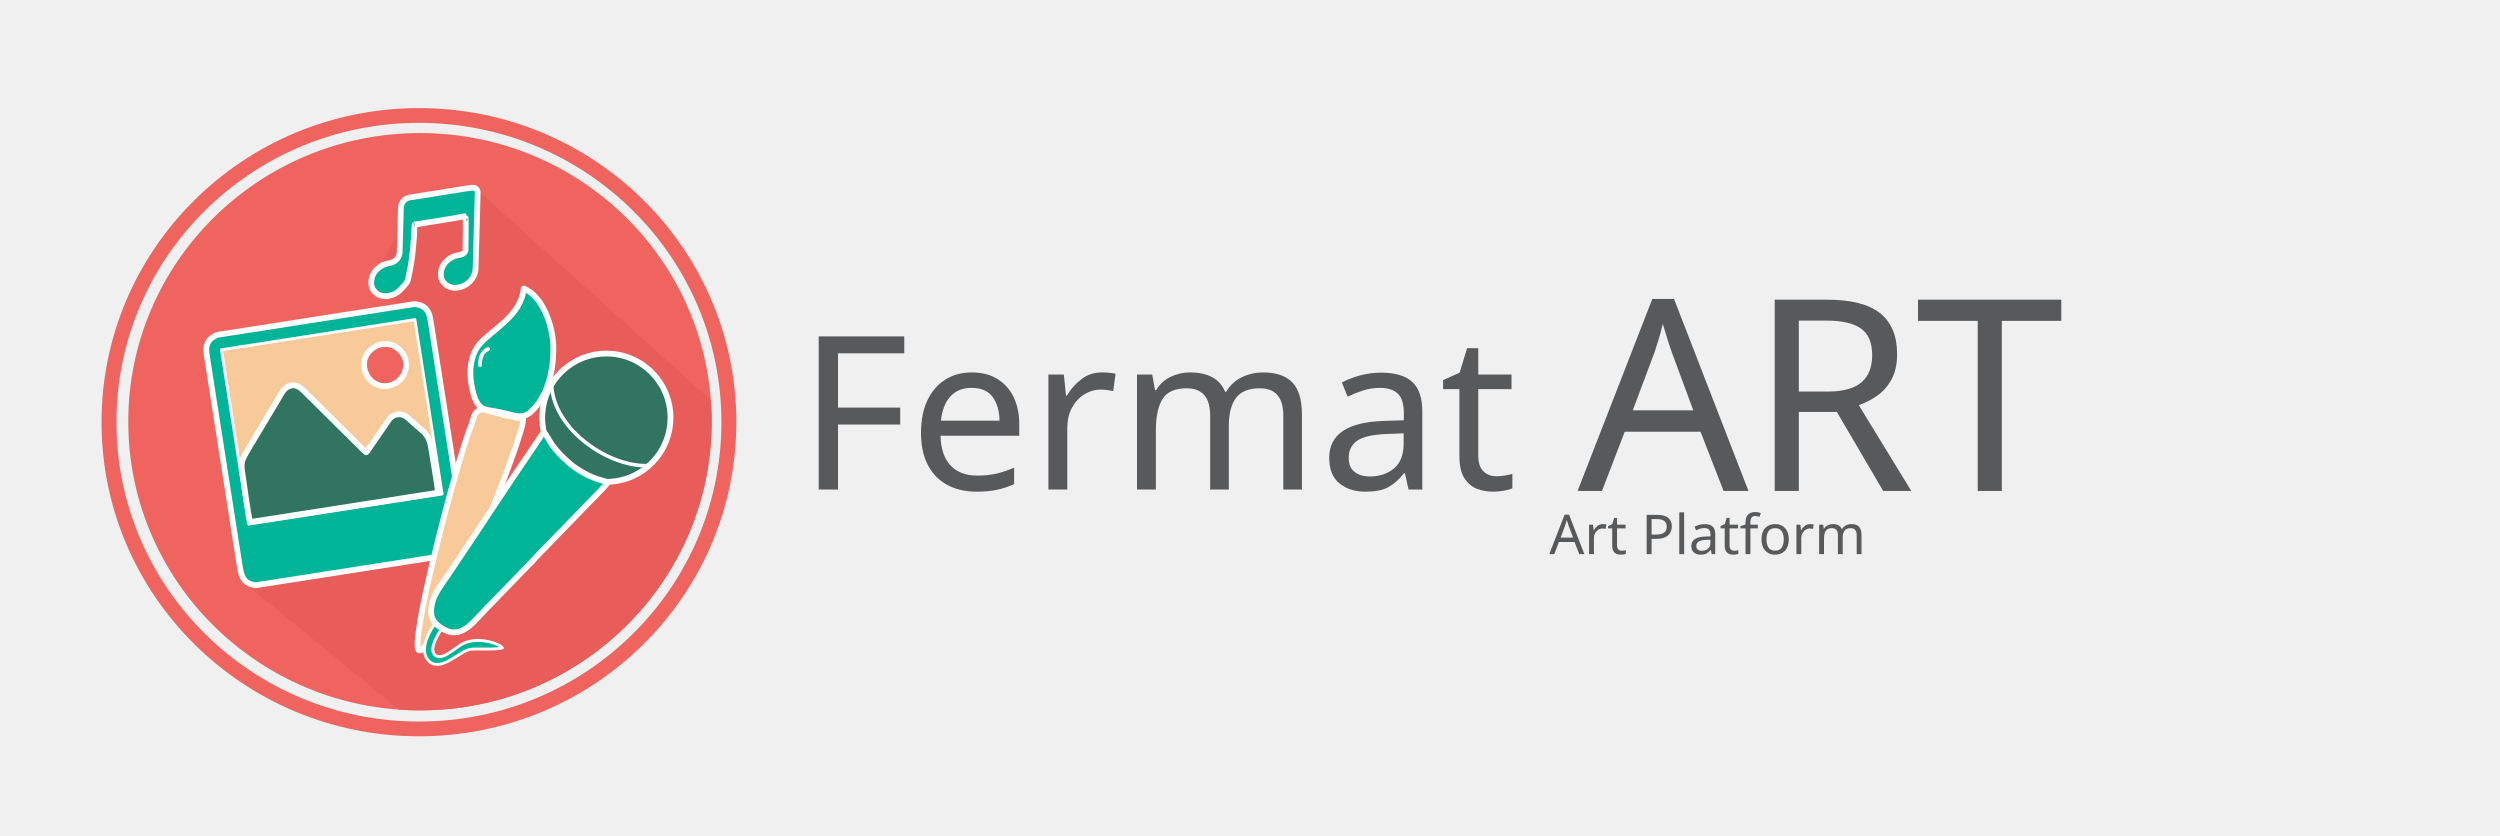
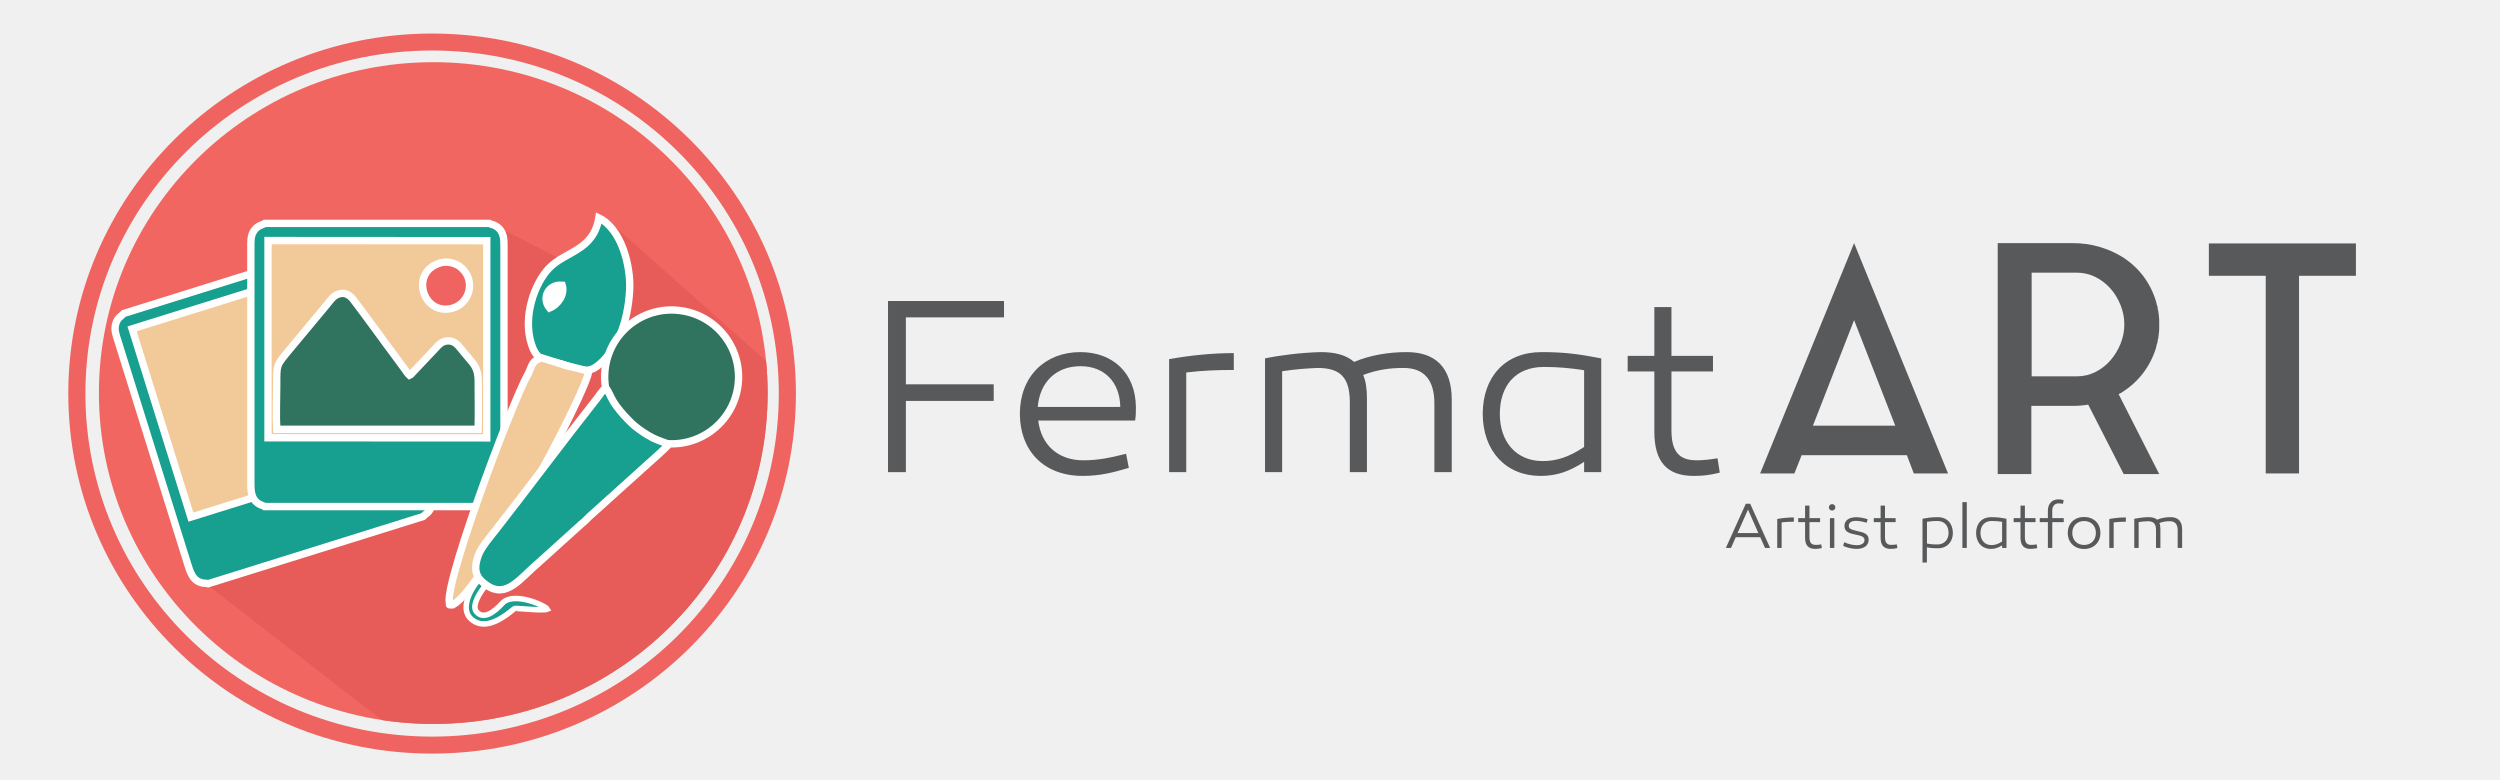
- <svg xmlns="http://www.w3.org/2000/svg" xmlns:xlink="http://www.w3.org/1999/xlink" version="1.1" id="Capa_1" x="0px" y="0px" width="1732.023px" height="579px" viewBox="0 0 1732.023 579" enable-background="new 0 0 1732.023 579" xml:space="preserve">
-   <g id="Capa_1_1_" display="none">
- </g>
-   <g id="fermat_BNK">
+ <svg xmlns="http://www.w3.org/2000/svg" xmlns:xlink="http://www.w3.org/1999/xlink" version="1.1" id="Capa_1" x="0px" y="0px" width="340px" height="106px" viewBox="0 0 340 106" enable-background="new 0 0 340 106" xml:space="preserve">
+   <g>
    <g>
-       <text transform="matrix(1 0 0 1 1092.976 340.1201)" fill="#58595B" font-family="'AquaGrotesque'" font-size="185.545">ART</text>
-       <g>
-         <text transform="matrix(1 0 0 1 1073.34 383.9131)" fill="#58595B" font-family="'Canaro-LightDEMO'" font-size="38.122">Art Platform</text>
-       </g>
-       <text transform="matrix(1 0 0 1 552.7856 339.1592)" fill="#58595B" font-family="'Canaro-LightDEMO'" font-size="148.605">Fermat</text>
+       <path fill="#58595B" d="M239.379,64.389l12.778-31.325l12.777,31.325h-4.658l-0.94-2.479h-14.315l-0.983,2.479H239.379z     M246.559,57.894h11.196l-5.598-14.359L246.559,57.894z" />
+       <path fill="#58595B" d="M293.226,47.295c-0.399,1.282-0.99,2.436-1.774,3.461c-0.783,1.026-1.745,1.895-2.884,2.607    c-0.058,0.058-0.129,0.1-0.214,0.128c-0.086,0.029-0.157,0.072-0.214,0.128l5.513,10.855h-4.829l-4.829-9.445    c-0.342,0.059-0.684,0.101-1.025,0.129c-0.342,0.029-0.713,0.043-1.111,0.043h-5.598v9.273h-4.573V33.064h10.171    c1.282,0,2.485,0.165,3.611,0.492c1.125,0.328,2.158,0.776,3.099,1.346c2.308,1.453,3.859,3.49,4.658,6.111    c0.027,0.143,0.057,0.271,0.085,0.385c0.028,0.114,0.071,0.242,0.128,0.385v0.213c0.057,0.143,0.093,0.299,0.107,0.47    c0.014,0.171,0.035,0.342,0.063,0.513v0.043c0.028,0.171,0.043,0.342,0.043,0.513s0,0.356,0,0.556v0.042v0.085    c0,0.171,0,0.342,0,0.513c0,0.171-0.015,0.342-0.043,0.513v0.085c-0.028,0.171-0.05,0.335-0.063,0.491    c-0.015,0.157-0.051,0.321-0.107,0.492v0.171C293.324,46.797,293.253,47.067,293.226,47.295z M282.413,51.184    c0.94,0,1.802-0.2,2.586-0.6c0.783-0.4,1.459-0.929,2.029-1.586c0.569-0.657,1.025-1.407,1.368-2.251    c0.342-0.842,0.513-1.721,0.513-2.636c0-0.886-0.171-1.758-0.513-2.615c-0.343-0.857-0.799-1.607-1.368-2.25    c-0.57-0.643-1.246-1.165-2.029-1.564c-0.784-0.4-1.646-0.601-2.586-0.601h-6.111v14.103H282.413z" />
+       <path fill="#58595B" d="M300.404,33.107h20v4.401h-7.735v26.88h-4.529v-26.88h-7.735V33.107z" />
    </g>
-     <path fill="#F06460" d="M290.238,74.889c121.452,0,219.904,97.427,219.904,217.612c0,120.187-98.452,217.611-219.903,217.611   c-121.45,0-219.905-97.427-219.905-217.611C70.333,172.316,168.789,74.889,290.238,74.889L290.238,74.889z M290.238,85.121   c-115.739,0-209.566,92.848-209.566,207.38c0,114.536,93.827,207.384,209.566,207.384c115.74,0,209.564-92.848,209.564-207.384   C499.803,177.968,405.978,85.121,290.238,85.121z" />
-     <path fill="#F06460" d="M290.951,92.189c111.613,0,202.093,89.537,202.093,199.982c0,110.446-90.479,199.979-202.093,199.979   c-111.609,0-202.087-89.532-202.087-199.979C88.864,181.726,179.342,92.189,290.951,92.189z" />
    <g>
      <g>
-         <defs>
-           <path id="SVGID_1_" d="M290.951,92.189c111.613,0,202.093,89.537,202.093,199.982c0,110.446-90.479,199.979-202.093,199.979      c-111.609,0-202.087-89.532-202.087-199.979C88.864,181.726,179.342,92.189,290.951,92.189z" />
-         </defs>
-         <clipPath id="SVGID_2_">
-           <use xlink:href="#SVGID_1_" overflow="visible" />
-         </clipPath>
-         <g clip-path="url(#SVGID_2_)">
-           <polygon fill="#E85C59" points="891.965,636.586 715.801,851.679 171.357,405.524 168.575,322.611 165.263,272.813       149.876,232.096 218.158,221.425 275.611,210.627 257.194,195.816 284.471,145.938 329.72,130.741     " />
-         </g>
-       </g>
-       <g>
-         <defs>
-           <path id="SVGID_3_" d="M290.951,92.189c111.613,0,202.093,89.537,202.093,199.982c0,110.446-90.479,199.979-202.093,199.979      c-111.609,0-202.087-89.532-202.087-199.979C88.864,181.726,179.342,92.189,290.951,92.189z" />
-         </defs>
-         <clipPath id="SVGID_4_">
-           <use xlink:href="#SVGID_3_" overflow="visible" />
-         </clipPath>
-         <path clip-path="url(#SVGID_4_)" fill="#E85C59" d="M443.985,267.571" />
+         <path fill="#58595B" d="M235.418,74.519h-0.702l2.712-6.01h0.597l2.711,6.01h-0.693l-0.649-1.456h-3.334L235.418,74.519z      M236.305,72.501h2.834l-1.413-3.194L236.305,72.501z" />
+         <path fill="#58595B" d="M243.96,70.956c-0.579,0-1.063,0.018-1.658,0.088v3.475h-0.597v-3.939c0.736-0.132,1.5-0.211,2.255-0.211     V70.956z" />
+         <path fill="#58595B" d="M247.771,74.536c-0.325,0.079-0.553,0.114-0.904,0.114c-0.93,0-1.377-0.482-1.377-1.544v-2.098h-0.93     v-0.544h0.93v-1.702h0.597v1.702h1.447v0.544h-1.447v2.045c0,0.728,0.245,1.053,0.877,1.053c0.22,0,0.465-0.026,0.729-0.07     L247.771,74.536z" />
+         <path fill="#58595B" d="M248.729,69c0-0.255,0.192-0.438,0.438-0.438s0.438,0.184,0.438,0.438c0,0.245-0.192,0.43-0.438,0.43     S248.729,69.245,248.729,69z M249.467,74.519h-0.597v-4.054h0.597V74.519z" />
+         <path fill="#58595B" d="M250.811,73.746c0.579,0.255,1.211,0.404,1.702,0.404c0.614,0,1.062-0.246,1.062-0.702     c0-0.518-0.597-0.614-1.396-0.781c-0.877-0.184-1.333-0.456-1.333-1.123c0-0.763,0.605-1.202,1.605-1.202     c0.535,0,1.141,0.132,1.562,0.281l-0.158,0.474c-0.491-0.158-1.035-0.263-1.447-0.263c-0.623,0-0.974,0.236-0.974,0.684     c0,0.422,0.368,0.518,1.079,0.685c0.965,0.211,1.623,0.395,1.623,1.193c0,0.834-0.685,1.255-1.658,1.255     c-0.562,0-1.237-0.158-1.808-0.404L250.811,73.746z" />
+         <path fill="#58595B" d="M258.043,74.536c-0.325,0.079-0.553,0.114-0.904,0.114c-0.93,0-1.377-0.482-1.377-1.544v-2.098h-0.93     v-0.544h0.93v-1.702h0.597v1.702h1.447v0.544h-1.447v2.045c0,0.728,0.245,1.053,0.877,1.053c0.22,0,0.465-0.026,0.729-0.07     L258.043,74.536z" />
+         <path fill="#58595B" d="M265.593,72.475c0,1.219-0.807,2.088-2.018,2.088c-0.518,0-0.843,0-1.518-0.123v2.062h-0.597v-5.948     c0.632-0.132,1.315-0.22,2.079-0.22C264.813,70.333,265.575,71.193,265.593,72.475z M265.005,72.492     c0-0.966-0.526-1.641-1.535-1.641c-0.482,0-0.895,0.034-1.403,0.113v2.957c0.701,0.132,1.009,0.123,1.447,0.123     C264.426,74.045,265.005,73.378,265.005,72.492z" />
+         <path fill="#58595B" d="M267.482,74.519h-0.596v-6.229h0.596V74.519z" />
+         <path fill="#58595B" d="M272.881,70.553v3.966h-0.597v-0.359c-0.509,0.333-0.956,0.491-1.518,0.491     c-1.211,0-2.019-0.869-2.019-2.176c0.009-1.281,0.781-2.142,2.054-2.142C271.564,70.333,272.064,70.395,272.881,70.553z      M269.345,72.492c0,0.974,0.579,1.641,1.491,1.641c0.483,0,0.904-0.132,1.448-0.491v-2.677c-0.509-0.079-0.922-0.113-1.404-0.113     C269.871,70.852,269.345,71.526,269.345,72.492z" />
+         <path fill="#58595B" d="M277.069,74.536c-0.325,0.079-0.553,0.114-0.904,0.114c-0.93,0-1.377-0.482-1.377-1.544v-2.098h-0.93     v-0.544h0.93v-1.702h0.597v1.702h1.447v0.544h-1.447v2.045c0,0.728,0.245,1.053,0.877,1.053c0.22,0,0.465-0.026,0.729-0.07     L277.069,74.536z" />
+         <path fill="#58595B" d="M279.108,71.009v3.51h-0.597v-3.51h-1.105v-0.544h1.105v-1.026c0-0.947,0.588-1.526,1.447-1.526     c0.22,0,0.457,0.035,0.702,0.097l-0.097,0.509c-0.201-0.035-0.395-0.062-0.588-0.062c-0.518,0-0.868,0.368-0.868,0.991v1.018     h1.562v0.544H279.108z" />
+         <path fill="#58595B" d="M285.655,72.475c0,1.307-0.921,2.185-2.22,2.185c-1.298,0-2.22-0.878-2.22-2.185     c0-1.299,0.922-2.167,2.22-2.167C284.734,70.308,285.655,71.176,285.655,72.475z M285.041,72.475     c0-0.975-0.657-1.614-1.605-1.614c-0.938,0-1.605,0.64-1.605,1.614c0,0.982,0.667,1.641,1.605,1.641     C284.384,74.115,285.041,73.457,285.041,72.475z" />
+         <path fill="#58595B" d="M289.117,70.956c-0.579,0-1.062,0.018-1.658,0.088v3.475h-0.597v-3.939     c0.736-0.132,1.5-0.211,2.255-0.211V70.956z" />
+         <path fill="#58595B" d="M296.77,71.991v2.527h-0.605v-2.387c0-0.815-0.342-1.246-1.079-1.246c-0.447,0-0.895,0.053-1.403,0.246     c0.087,0.202,0.131,0.465,0.131,0.808v2.579h-0.597v-2.431c0-0.886-0.342-1.202-1.132-1.202     c-0.386,0.018-0.763,0.044-1.228,0.114v3.519h-0.597v-3.966c0.5-0.105,1.254-0.202,1.938-0.22c0.518,0,0.896,0.105,1.167,0.343     c0.562-0.237,1.211-0.343,1.834-0.343C296.199,70.333,296.77,70.868,296.77,71.991z" />
      </g>
    </g>
-     <path fill="#00B498" stroke="#FCFCFC" stroke-width="4" stroke-miterlimit="10" d="M322.944,149.845   c-1.321,0.008-1.321,0.008-1.83,0.1c-3.46,0.565-2.925,0.673-6.401,1.234c-5.599,0.887-11.206,1.782-16.81,2.698   c-4.963,0.776-10.665,1.708-10.665,1.708c1.136-0.18,0.016-0.496,0,0c-0.307,11.389-1.65,25.518-4.188,36.014   c-0.071,3.754-3.124,6.44-5.627,9.098c-2.187,2.326-4.92,3.706-8.076,4.247c-0.288,0.053-0.612-0.008-0.859,0.232   c-1.015-0.037-2.034-0.075-3.062-0.094c-1.352-0.198-2.634-0.573-3.775-1.319c-2.892-1.862-4.503-4.484-4.458-7.945   c0.067-5.439,2.866-9.195,7.431-11.838c1.758-1.037,3.721-1.435,5.69-1.825c3.897-0.758,6.475-3.766,6.588-7.733   c0.293-10.164,0.622-20.326,0.845-30.493c0.061-3.341,2.527-6.697,6.444-7.161c2.103-0.24,4.192-0.639,6.294-0.975   c4.072-0.671,8.146-1.28,12.215-1.959c3.305-0.543,6.606-1.042,9.916-1.588c3.206-0.511,6.405-1.037,9.627-1.534   c1.58-0.247,3.164-0.509,4.766-0.676c0.445,0.015,0.905,0.028,1.363,0.037c0.452,0.214,0.942,0.359,1.347,0.671   c0.799,0.64,1.234,1.474,1.233,2.493c-0.014,1.809-0.088,3.634-0.142,5.451c-0.004,0.503-0.013,1.021-0.02,1.528   c-0.425,15.235-0.847,30.46-1.291,45.697c-0.113,3.729-1.672,6.852-4.349,9.417c-2.007,1.92-4.377,3.21-7.099,3.766   c-2.666,0.547-5.305,0.378-7.745-0.904c-3.375-1.787-5.237-5.159-4.873-9.1c0.416-4.589,2.885-7.906,6.677-10.325   c1.767-1.111,3.685-1.715,5.728-2.027c2.434-0.394,4.956-1.597,4.688-4.114c-0.059,3.146,0.529-30.968-0.271-21.083" />
-     <path fill="#00B498" stroke="#FFFFFF" stroke-width="4" stroke-linecap="round" stroke-linejoin="round" stroke-miterlimit="22.926" d="   M176.774,405.524l137.798-21.531c1.715-1.373,4.549-1.777,6.351-5.902c1.341-3.065,0.733-6.571,0.138-10.424l-22.418-143.495   c-0.853-5.401-1.4-9.973-6.812-12.458c-1.729-0.793-3.024-0.585-4.571-1.087l-137.382,21.468c-1.515,1.333-4.392,1.863-6.141,5.874   c-1.404,3.239-0.74,6.479-0.124,10.43l18.604,119.098c1.243,7.946,2.485,15.889,3.727,23.817c0.904,5.814,1.739,11.81,8.477,13.566   C175.351,405.125,175.863,405.069,176.774,405.524z" />
-     <polygon fill="#F8C999" stroke="#FFFFFF" stroke-width="2" stroke-linecap="round" stroke-linejoin="round" stroke-miterlimit="22.926" points="   172.305,363.093 306.284,342.232 287.438,221.425 153.429,242.307  " />
-     <path fill="#317460" stroke="#FFFFFF" stroke-width="4" stroke-linecap="round" stroke-linejoin="round" stroke-miterlimit="22.926" d="   M173.189,361.693l130.347-20.365c-1.301-10.264-3.216-20.689-4.796-30.821c-0.834-5.435-2.278-8.487-5.32-11.487l-8.397-7.33   c-2.538-2.134-5.24-5.666-10.575-4.432c-4.36,1.007-5.979,5.235-8.02,7.922l-10.953,15.87c-0.732,1.044-0.805,1.624-1.829,2.282   c-1.311-0.846-2.493-2.313-3.685-3.456l-10.845-10.735c-2.472-2.343-4.669-4.631-7.228-7.144l-14.579-14.476   c-2.602-2.557-4.791-4.715-7.43-7.258c-2.186-2.109-5.653-4.637-10.135-2.513c-3.509,1.666-4.959,5.275-6.578,7.954l-20.853,34.831   c-5.907,10.117-5.674,9.557-3.62,22.691C170.115,342.339,171.28,352.805,173.189,361.693z" />
-     <path fill="#F06460" stroke="#FFFFFF" stroke-width="4" stroke-linecap="round" stroke-linejoin="round" stroke-miterlimit="22.926" d="   M261.49,239.342c-18.464,8.283-6.486,33.852,10.676,27.037c10.876-4.315,13.117-20.098,1.118-26.575   C270.468,238.279,265.408,237.584,261.49,239.342z" />
-     <path fill="#00B498" stroke="#FFFFFF" stroke-width="4" stroke-linecap="round" stroke-linejoin="round" stroke-miterlimit="22.926" d="   M383.372,240.501c0.207,18.726-4.89,34.947-15.258,44.555c-6.377,5.915-11.827,2.591-21.052,0.644   c-10.726-2.265-14.449-0.576-18.358-10.538c-4.896-15.68-3.156-28.154,3.229-36.408c8.85-10.492,29.023-19.658,30.895-38.868   C376.389,205.365,383.212,226.689,383.372,240.501z" />
-     <path fill="#F8C999" stroke="#FFFFFF" stroke-width="4" stroke-linecap="round" stroke-linejoin="round" stroke-miterlimit="22.926" d="   M326.469,294.634c2.408-6.657,1.512-8.865,7.479-11.279l14.91,4.158c4.825,0.979,8.963,1.585,13.622,2.866   c0.556,12.043-58.248,159.651-71.813,160.234c-3.017-2.017,3.686-0.166,0,0C281.876,450.978,317.579,315.082,326.469,294.634z" />
-     <path fill="#FEFEFE" stroke="#FFFFFF" stroke-width="2.5" stroke-linecap="round" stroke-linejoin="round" stroke-miterlimit="22.926" d="   M332.556,253.053c0,0-0.282-9.331,5.691-11.283C333.799,244.49,332.454,246.631,332.556,253.053z" />
-     <path fill="#00B498" stroke="#FFFFFF" stroke-width="2" stroke-linecap="round" stroke-linejoin="round" stroke-miterlimit="22.926" d="   M326.169,449.817c0.519-0.474,18.948,0.448,21.856-1.01c-1.594-2.482-15.304-7.822-26.119-3.396   c-6.642,2.723-15.805,13.438-20.818,8.158c-3.642-3.838,1.759-13.14,4.05-16.496c0.51-0.743,0.722-1.264,1.12-1.713   c0.212,0.133,0.432,0.256,0.633,0.399c13.695,8.146,21.849-6.429,32.786-16.916l27.317-28.187c2.543-2.211,4.1-4.74,6.564-6.975   l34.302-35.315c2.303-2.414,12.476-12.48,13.298-14.241c-5.265-1.654-9.279-2.525-14.094-5.016   c-4.068-2.121-9.038-5.09-12.061-7.76c-3.777-3.353-6.47-5.813-9.803-9.727c-4.341-5.084-4.539-6.862-6.917-10.385l-1.447-1.729   c-2.245,2.319-3.644,5.086-5.664,8.007c-20.354,29.549-40.717,61.348-61.006,91.181c-3.037,4.481-8.676,11.838-10.287,17.423   c-1.729,5.968-0.445,11.206,2.145,15.002c-0.389,0.616-0.85,1.281-1.396,2.017c-4.725,6.31-10.479,19.291-2.836,25.472   C306.161,465.353,319.214,450.39,326.169,449.817" />
-     <path fill="#317460" stroke="#FFFFFF" stroke-width="4" stroke-linecap="round" stroke-linejoin="round" stroke-miterlimit="22.926" d="   M423.693,245.079c24.463,1.994,42.684,23.435,40.681,47.905c-1.35,16.635-11.696,30.382-25.881,36.859   c-6.675,3.042-14.192,4.463-22.029,3.831c-24.455-2-42.68-23.438-40.672-47.912c0.224-2.826,0.721-5.571,1.451-8.218   C382.787,257.353,402.063,243.317,423.693,245.079z" />
-     <path fill="#00B498" stroke="#FFFFFF" stroke-width="4" stroke-linecap="round" stroke-linejoin="round" stroke-miterlimit="22.926" d="   M421.158,334.129c-5.265-1.654-9.279-2.525-14.094-5.016c-4.068-2.12-9.038-5.09-12.061-7.76c-3.777-3.353-6.47-5.813-9.803-9.727   c-4.341-5.084-4.539-6.861-6.917-10.385l-1.447-1.729c-2.245,2.318-3.644,5.086-5.664,8.006   c-20.354,29.549-40.717,61.349-61.006,91.181c-3.037,4.481-8.676,11.838-10.287,17.423c-3.295,11.451,0.579,15.805,7.01,19.64   c13.695,8.146,21.849-6.429,32.786-16.916l27.317-28.187c2.543-2.211,4.1-4.74,6.564-6.975l34.302-35.315   C410.162,345.956,420.335,335.891,421.158,334.129z" />
-     <path fill="none" stroke="#FFFFFF" stroke-width="2.5" stroke-linecap="round" stroke-linejoin="round" stroke-miterlimit="22.926" d="   M382.119,266.296c1.19,32.097,41.159,57.994,67.529,56.229" />
+     <g>
+       <path fill="#58595B" d="M135.144,52.266v2.259h-11.945v9.686h-2.43V40.938h15.778v2.225h-13.348v9.104H135.144z" />
+       <path fill="#58595B" d="M154.482,55.381c0,0.787,0,1.061-0.103,1.813h-13.177c0.376,3.252,2.635,5.408,6.126,5.408    c2.019,0,3.662-0.343,5.818-0.89l0.376,1.916c-2.088,0.616-3.868,1.096-6.263,1.096c-5.408,0-8.557-3.525-8.557-8.454    c0-5.065,3.422-8.385,8.214-8.385C151.368,47.885,154.448,50.76,154.482,55.381z M141.135,55.347h11.226    c-0.068-3.457-2.225-5.544-5.407-5.544C143.599,49.802,141.408,51.993,141.135,55.347z" />
+       <path fill="#58595B" d="M167.797,50.315c-2.259,0-4.141,0.068-6.468,0.342v13.553h-2.328V48.844    c2.875-0.514,5.853-0.821,8.796-0.821V50.315z" />
+       <path fill="#58595B" d="M197.437,54.354v9.857h-2.361v-9.31c0-3.183-1.335-4.86-4.21-4.86c-1.745,0-3.49,0.206-5.476,0.958    c0.342,0.787,0.514,1.814,0.514,3.148v10.063h-2.328v-9.48c0-3.457-1.334-4.689-4.415-4.689c-1.506,0.068-2.978,0.171-4.791,0.445    v13.725h-2.328v-15.47c1.951-0.411,4.895-0.788,7.564-0.856c2.02,0,3.491,0.411,4.552,1.335c2.19-0.924,4.724-1.335,7.153-1.335    C195.212,47.885,197.437,49.973,197.437,54.354z" />
+       <path fill="#58595B" d="M217.769,48.741v15.47h-2.328v-1.403c-1.984,1.301-3.73,1.917-5.921,1.917    c-4.723,0-7.871-3.389-7.871-8.488c0.034-4.997,3.046-8.351,8.009-8.351C212.635,47.885,214.585,48.125,217.769,48.741z     M203.976,56.305c0,3.799,2.259,6.4,5.818,6.4c1.882,0,3.525-0.514,5.646-1.917V50.35c-1.984-0.308-3.594-0.445-5.476-0.445    C206.029,49.905,203.976,52.54,203.976,56.305z" />
+       <path fill="#58595B" d="M233.889,64.279c-1.266,0.309-2.156,0.445-3.524,0.445c-3.628,0-5.374-1.883-5.374-6.024v-8.18h-3.628    v-2.122h3.628v-6.64h2.327v6.64h5.647v2.122h-5.647v7.975c0,2.841,0.959,4.107,3.423,4.107c0.855,0,1.814-0.103,2.841-0.274    L233.889,64.279z" />
+     </g>
  </g>
+   <g>
+     <path fill-rule="evenodd" clip-rule="evenodd" fill="#EF6460" d="M58.764,4.562c27.325,0,49.48,21.925,49.48,48.959   c0,27.047-22.155,48.969-49.48,48.969c-27.327,0-49.476-21.922-49.476-48.969C9.288,26.487,31.437,4.562,58.764,4.562L58.764,4.562   z M58.764,6.869c-26.043,0-47.149,20.886-47.149,46.653c0,25.78,21.106,46.657,47.149,46.657c26.049,0,47.154-20.877,47.154-46.657   C105.918,27.755,84.813,6.869,58.764,6.869z" />
+     <path fill-rule="evenodd" clip-rule="evenodd" fill="#F26662" d="M58.924,8.456c25.115,0,45.473,20.149,45.473,44.997   c0,24.85-20.357,45.001-45.473,45.001c-25.111,0-45.472-20.151-45.472-45.001C13.452,28.605,33.813,8.456,58.924,8.456z" />
+     <g>
+       <defs>
+         <path id="SVGID_1_" d="M58.924,8.456c25.115,0,45.473,20.149,45.473,44.997c0,24.85-20.357,45.001-45.473,45.001     c-25.111,0-45.472-20.151-45.472-45.001C13.452,28.605,33.813,8.456,58.924,8.456z" />
+       </defs>
+       <clipPath id="SVGID_2_">
+         <use xlink:href="#SVGID_1_" overflow="visible" />
+       </clipPath>
+       <g clip-path="url(#SVGID_2_)">
+         <polygon fill-rule="evenodd" clip-rule="evenodd" fill="#E75C59" points="83.817,30.971 192.398,127.62 152.754,176.013      27.621,79.107 19.767,44.603 68.898,31.485 79.367,36.81    " />
+       </g>
+     </g>
+   </g>
+   <g>
+     <path fill-rule="evenodd" clip-rule="evenodd" fill="#179F8F" stroke="#FFFFFF" stroke-miterlimit="10" d="M28.304,79.388   l29.212-9.13c0.326-0.353,0.927-0.533,1.183-1.486c0.189-0.71-0.051-1.448-0.308-2.27l-9.5-30.415   c-0.36-1.14-0.625-2.117-1.878-2.479c-0.403-0.12-0.676-0.034-1.029-0.086l-29.118,9.099c-0.292,0.334-0.901,0.549-1.14,1.474   c-0.206,0.748,0.042,1.424,0.309,2.265l7.887,25.241c0.523,1.692,1.048,3.372,1.579,5.05c0.386,1.235,0.753,2.506,2.271,2.667   C27.986,79.347,28.098,79.308,28.304,79.388z" />
+     <polygon fill-rule="evenodd" clip-rule="evenodd" fill="#F2C999" stroke="#FFFFFF" stroke-miterlimit="10" points="25.961,70.325    54.359,61.459 46.369,35.856 17.962,44.722  " />
+   </g>
+   <path fill-rule="evenodd" clip-rule="evenodd" fill="#179F8F" stroke="#FFFFFF" stroke-miterlimit="10" d="M35.978,68.894h30.6  c0.42-0.239,1.046-0.23,1.579-1.074c0.394-0.618,0.385-1.397,0.385-2.255V33.703c0-1.201,0.026-2.212-1.053-2.932  c-0.353-0.231-0.642-0.231-0.961-0.387H36.019c-0.367,0.241-1.011,0.258-1.525,1.064c-0.42,0.659-0.378,1.381-0.378,2.254v26.451  c0,1.768,0,3.526,0,5.295c-0.008,1.283-0.025,2.613,1.373,3.224C35.685,68.756,35.797,68.756,35.978,68.894z" />
+   <polygon fill-rule="evenodd" clip-rule="evenodd" fill="#F2C999" stroke="#FFFFFF" stroke-miterlimit="10" points="36.449,59.536   66.199,59.553 66.199,32.735 36.449,32.716 " />
+   <path fill-rule="evenodd" clip-rule="evenodd" fill="#307460" stroke="#FFFFFF" stroke-miterlimit="10" d="M37.639,58.385h27.389  c0.059-2.14,0.009-4.344,0.009-6.47c0-1.139-0.198-1.817-0.73-2.529l-1.482-1.776c-0.458-0.514-0.894-1.329-2.023-1.242  c-0.936,0.069-1.399,0.883-1.905,1.363l-2.752,2.906c-0.189,0.189-0.222,0.309-0.455,0.413c-0.24-0.215-0.437-0.557-0.643-0.832  l-1.878-2.546c-0.437-0.559-0.814-1.106-1.251-1.699l-2.53-3.438c-0.455-0.608-0.831-1.115-1.294-1.724  c-0.378-0.505-1.012-1.131-1.998-0.841c-0.771,0.234-1.184,0.919-1.604,1.425l-5.392,6.474c-1.535,1.887-1.467,1.773-1.467,4.536  C37.631,54.325,37.528,56.503,37.639,58.385z" />
+   <path fill-rule="evenodd" clip-rule="evenodd" fill="#EF6460" stroke="#FFFFFF" stroke-miterlimit="10" d="M59.965,35.734  c-4.277,1.167-2.543,7.117,1.407,6.226c2.507-0.565,3.518-3.919,1.142-5.729C61.956,35.812,60.877,35.487,59.965,35.734z" />
+   <path fill-rule="evenodd" clip-rule="evenodd" fill="#179F8F" stroke="#FFFFFF" stroke-miterlimit="10" d="M85.631,39.483  c-0.247,4.397-1.701,8.12-4.277,10.212c-1.587,1.286-2.813,0.419-4.948-0.181c-2.479-0.695-3.38-0.359-4.145-2.76  c-1.179-3.713,0.432-8.223,2.418-10.289c2.241-2.323,6.028-2.351,6.767-6.826C84.54,31.14,85.813,36.24,85.631,39.483z" />
+   <path fill-rule="evenodd" clip-rule="evenodd" fill="#F2C999" stroke="#FFFFFF" stroke-miterlimit="10" d="M71.817,50.878  c0.65-1.329,0.482-1.792,1.872-2.205l3.317,1.054c1.079,0.267,2.006,0.448,3.042,0.772c-0.05,2.468-15.62,31.818-18.709,31.76  c-0.848-0.019,0.84,0.016,0,0C59.342,82.209,69.495,54.934,71.817,50.878z" />
+   <path fill-rule="evenodd" clip-rule="evenodd" fill="#FEFEFE" stroke="#FFFFFF" stroke-miterlimit="10" d="M74.75,41.901  c-1.099-1.312-0.238-3.276,1.706-3.113C76.866,40.142,75.779,41.463,74.75,41.901z" />
+   <path fill-rule="evenodd" clip-rule="evenodd" fill="#179F8F" stroke="#FFFFFF" stroke-width="0.75" stroke-miterlimit="10" d="  M90.946,60.414c-1.053-0.403-1.859-0.634-2.804-1.209c-0.806-0.491-1.784-1.167-2.355-1.76c-0.73-0.728-1.246-1.27-1.88-2.117  c-0.814-1.098-0.831-1.467-1.268-2.212l-0.273-0.378c-0.492,0.448-0.814,0.996-1.264,1.563c-4.559,5.761-9.156,11.978-13.71,17.793  c-0.676,0.873-1.927,2.305-2.338,3.422c-0.429,1.2-0.243,2.286,0.239,3.093c-0.097,0.121-0.197,0.248-0.319,0.395  c-1.054,1.226-2.401,3.8-0.923,5.163c1.621,1.489,3.762,0.282,5.29-0.901c0.222-0.173,0.436-0.346,0.625-0.504  c0.113-0.097,3.865,0.348,4.475,0.093c-0.29-0.534-4.621-2.436-6.112-0.823c-1.184,1.275-2.582,2.295-3.543,1.15  c-0.684-0.836,0.542-2.661,1.058-3.313c0.109-0.146,0.168-0.247,0.257-0.331c0.033,0.024,0.075,0.059,0.117,0.084  c2.687,1.851,4.554-1.012,6.931-3.01l5.966-5.386c0.55-0.412,0.902-0.908,1.436-1.327l7.493-6.751  C88.545,62.685,90.757,60.763,90.946,60.414z" />
+   <path fill-rule="evenodd" clip-rule="evenodd" fill="#307460" stroke="#FFFFFF" stroke-miterlimit="10" d="M92.679,42.261  c4.971,0.738,8.401,5.367,7.666,10.341c-0.746,4.97-5.378,8.404-10.352,7.657c-4.961-0.738-8.391-5.367-7.656-10.342  C83.083,44.944,87.714,41.515,92.679,42.261z" />
+   <path fill-rule="evenodd" clip-rule="evenodd" fill="#179F8F" stroke="#FFFFFF" stroke-miterlimit="10" d="M90.946,60.414  c-1.053-0.403-1.859-0.634-2.804-1.209c-0.806-0.491-1.784-1.167-2.355-1.76c-0.73-0.728-1.246-1.27-1.88-2.117  c-0.814-1.098-0.831-1.467-1.268-2.212l-0.273-0.378c-0.492,0.448-0.814,0.996-1.264,1.563c-4.559,5.761-9.156,11.978-13.71,17.793  c-0.676,0.873-1.927,2.305-2.338,3.422c-0.832,2.295-0.097,3.239,1.163,4.104c2.687,1.851,4.554-1.012,6.931-3.01l5.966-5.386  c0.55-0.412,0.902-0.908,1.436-1.327l7.493-6.751C88.545,62.685,90.757,60.763,90.946,60.414z" />
</svg>
